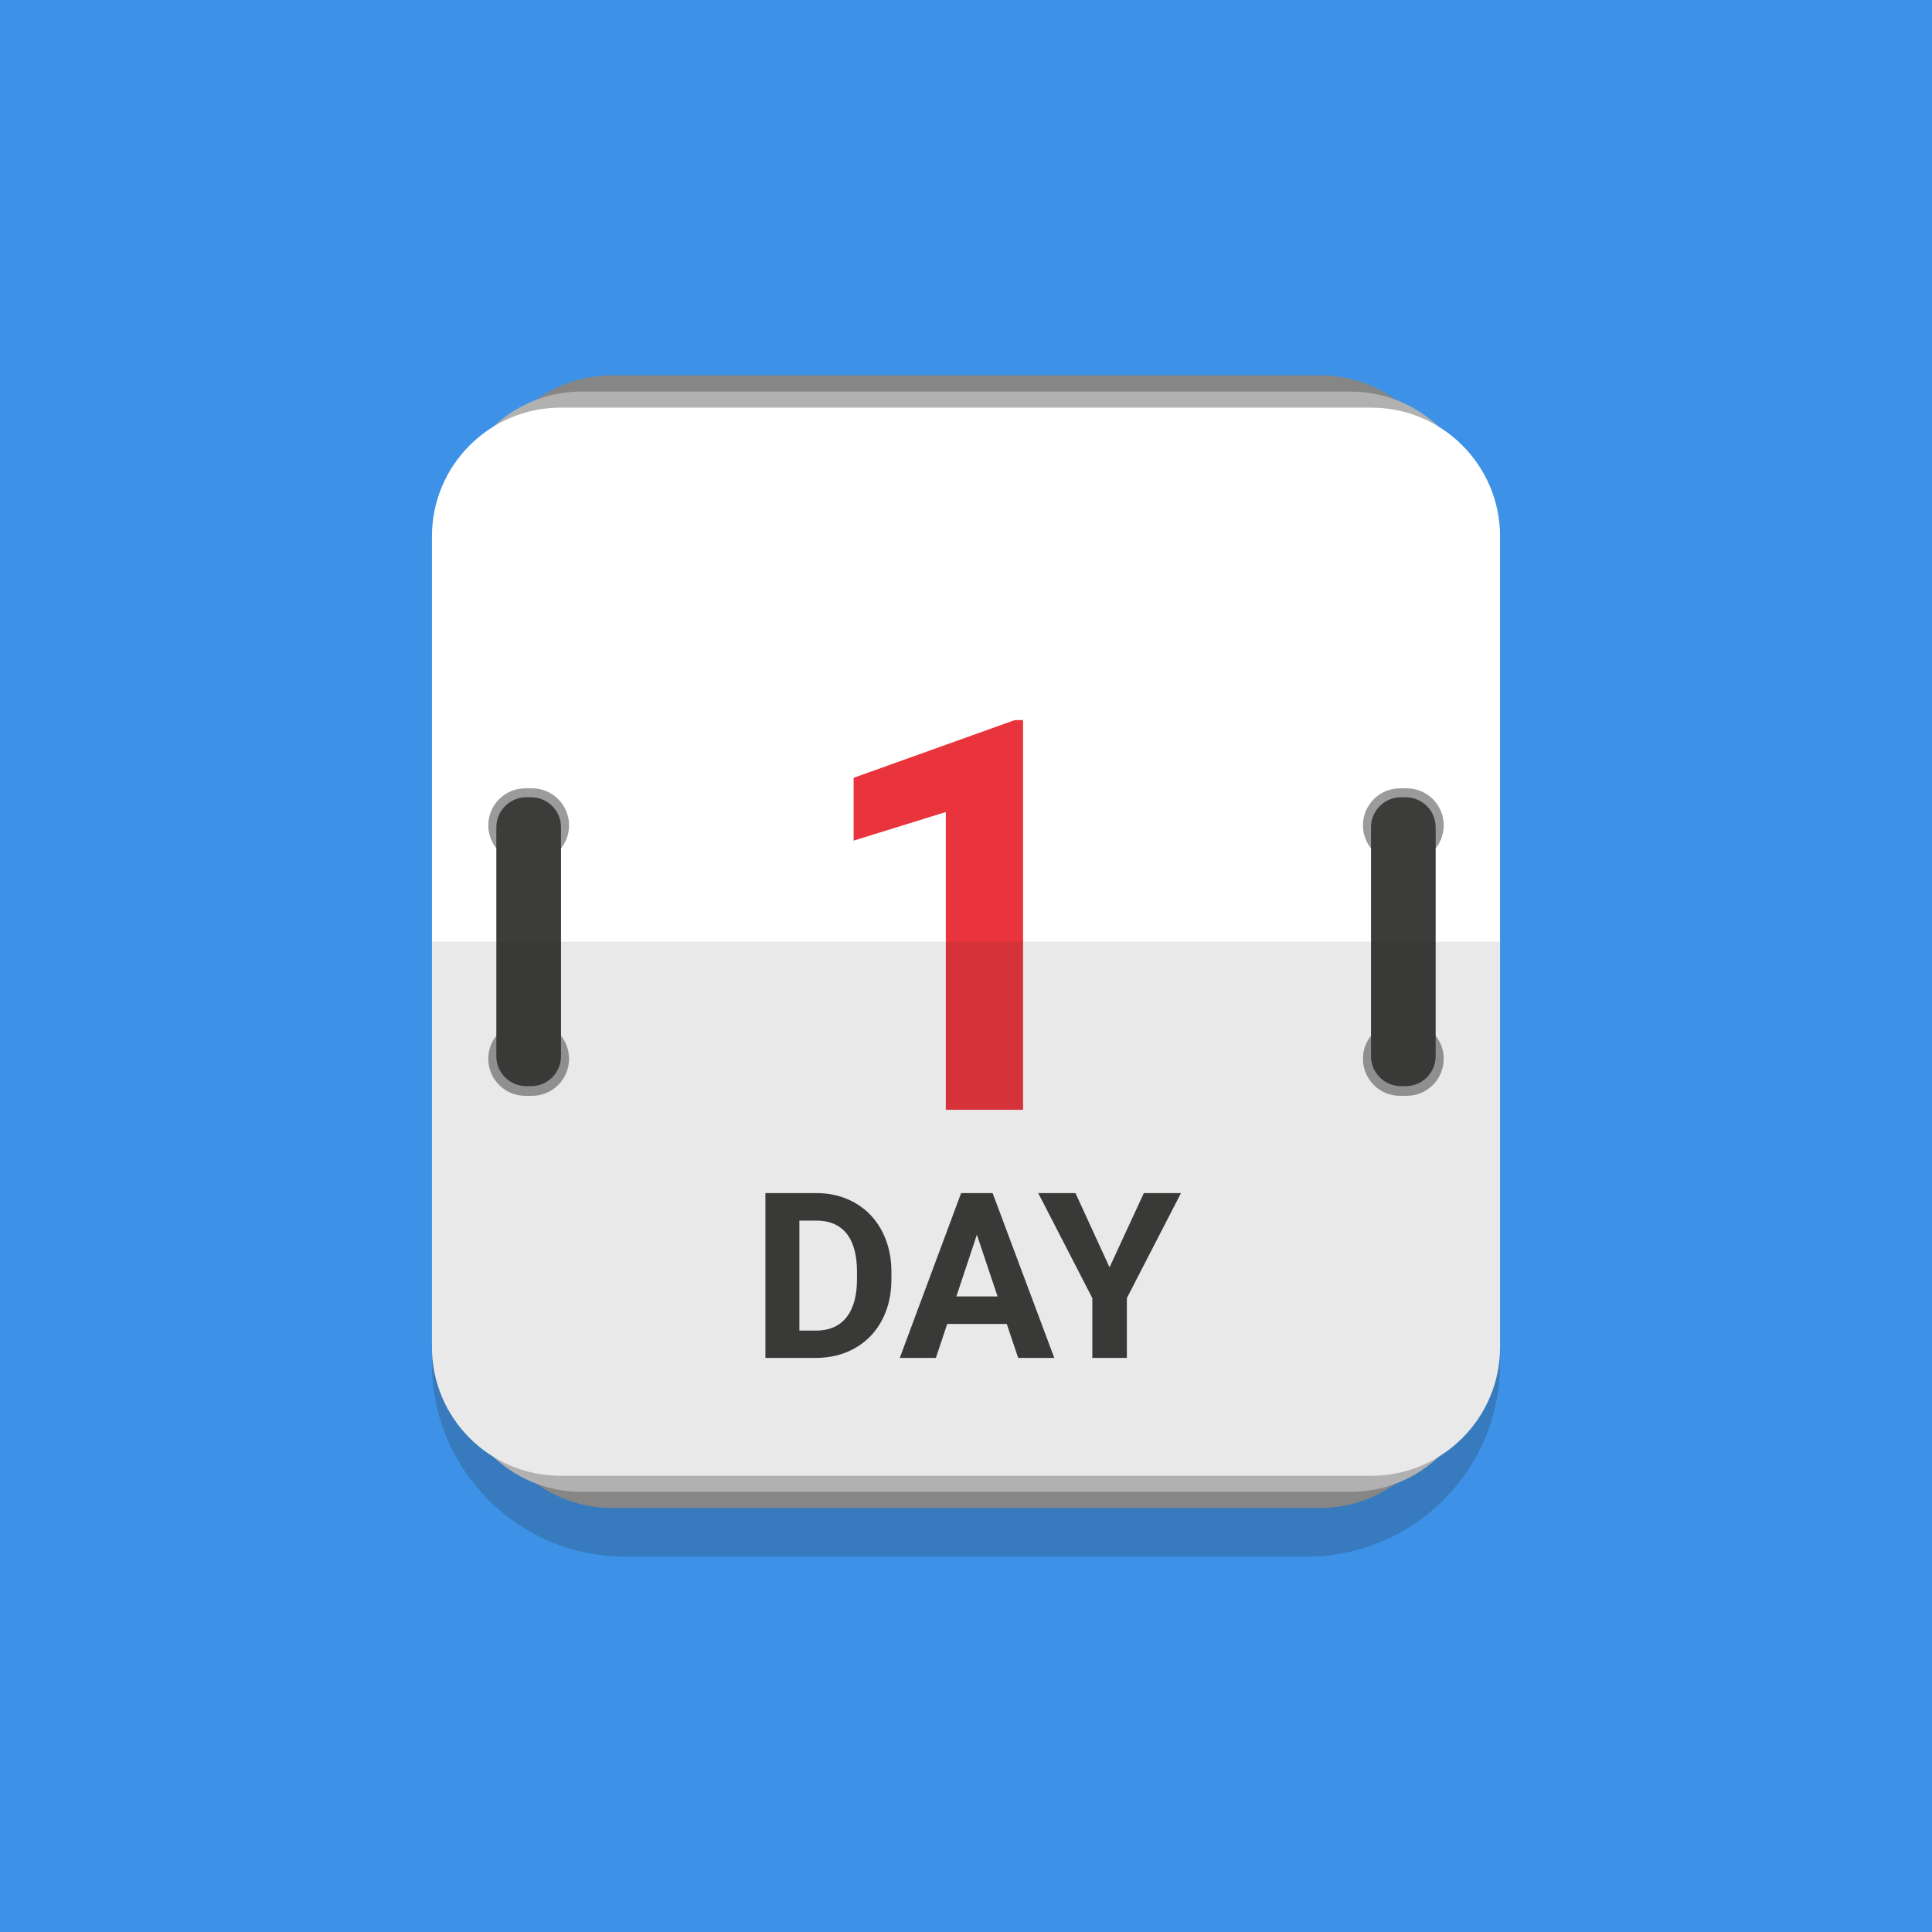
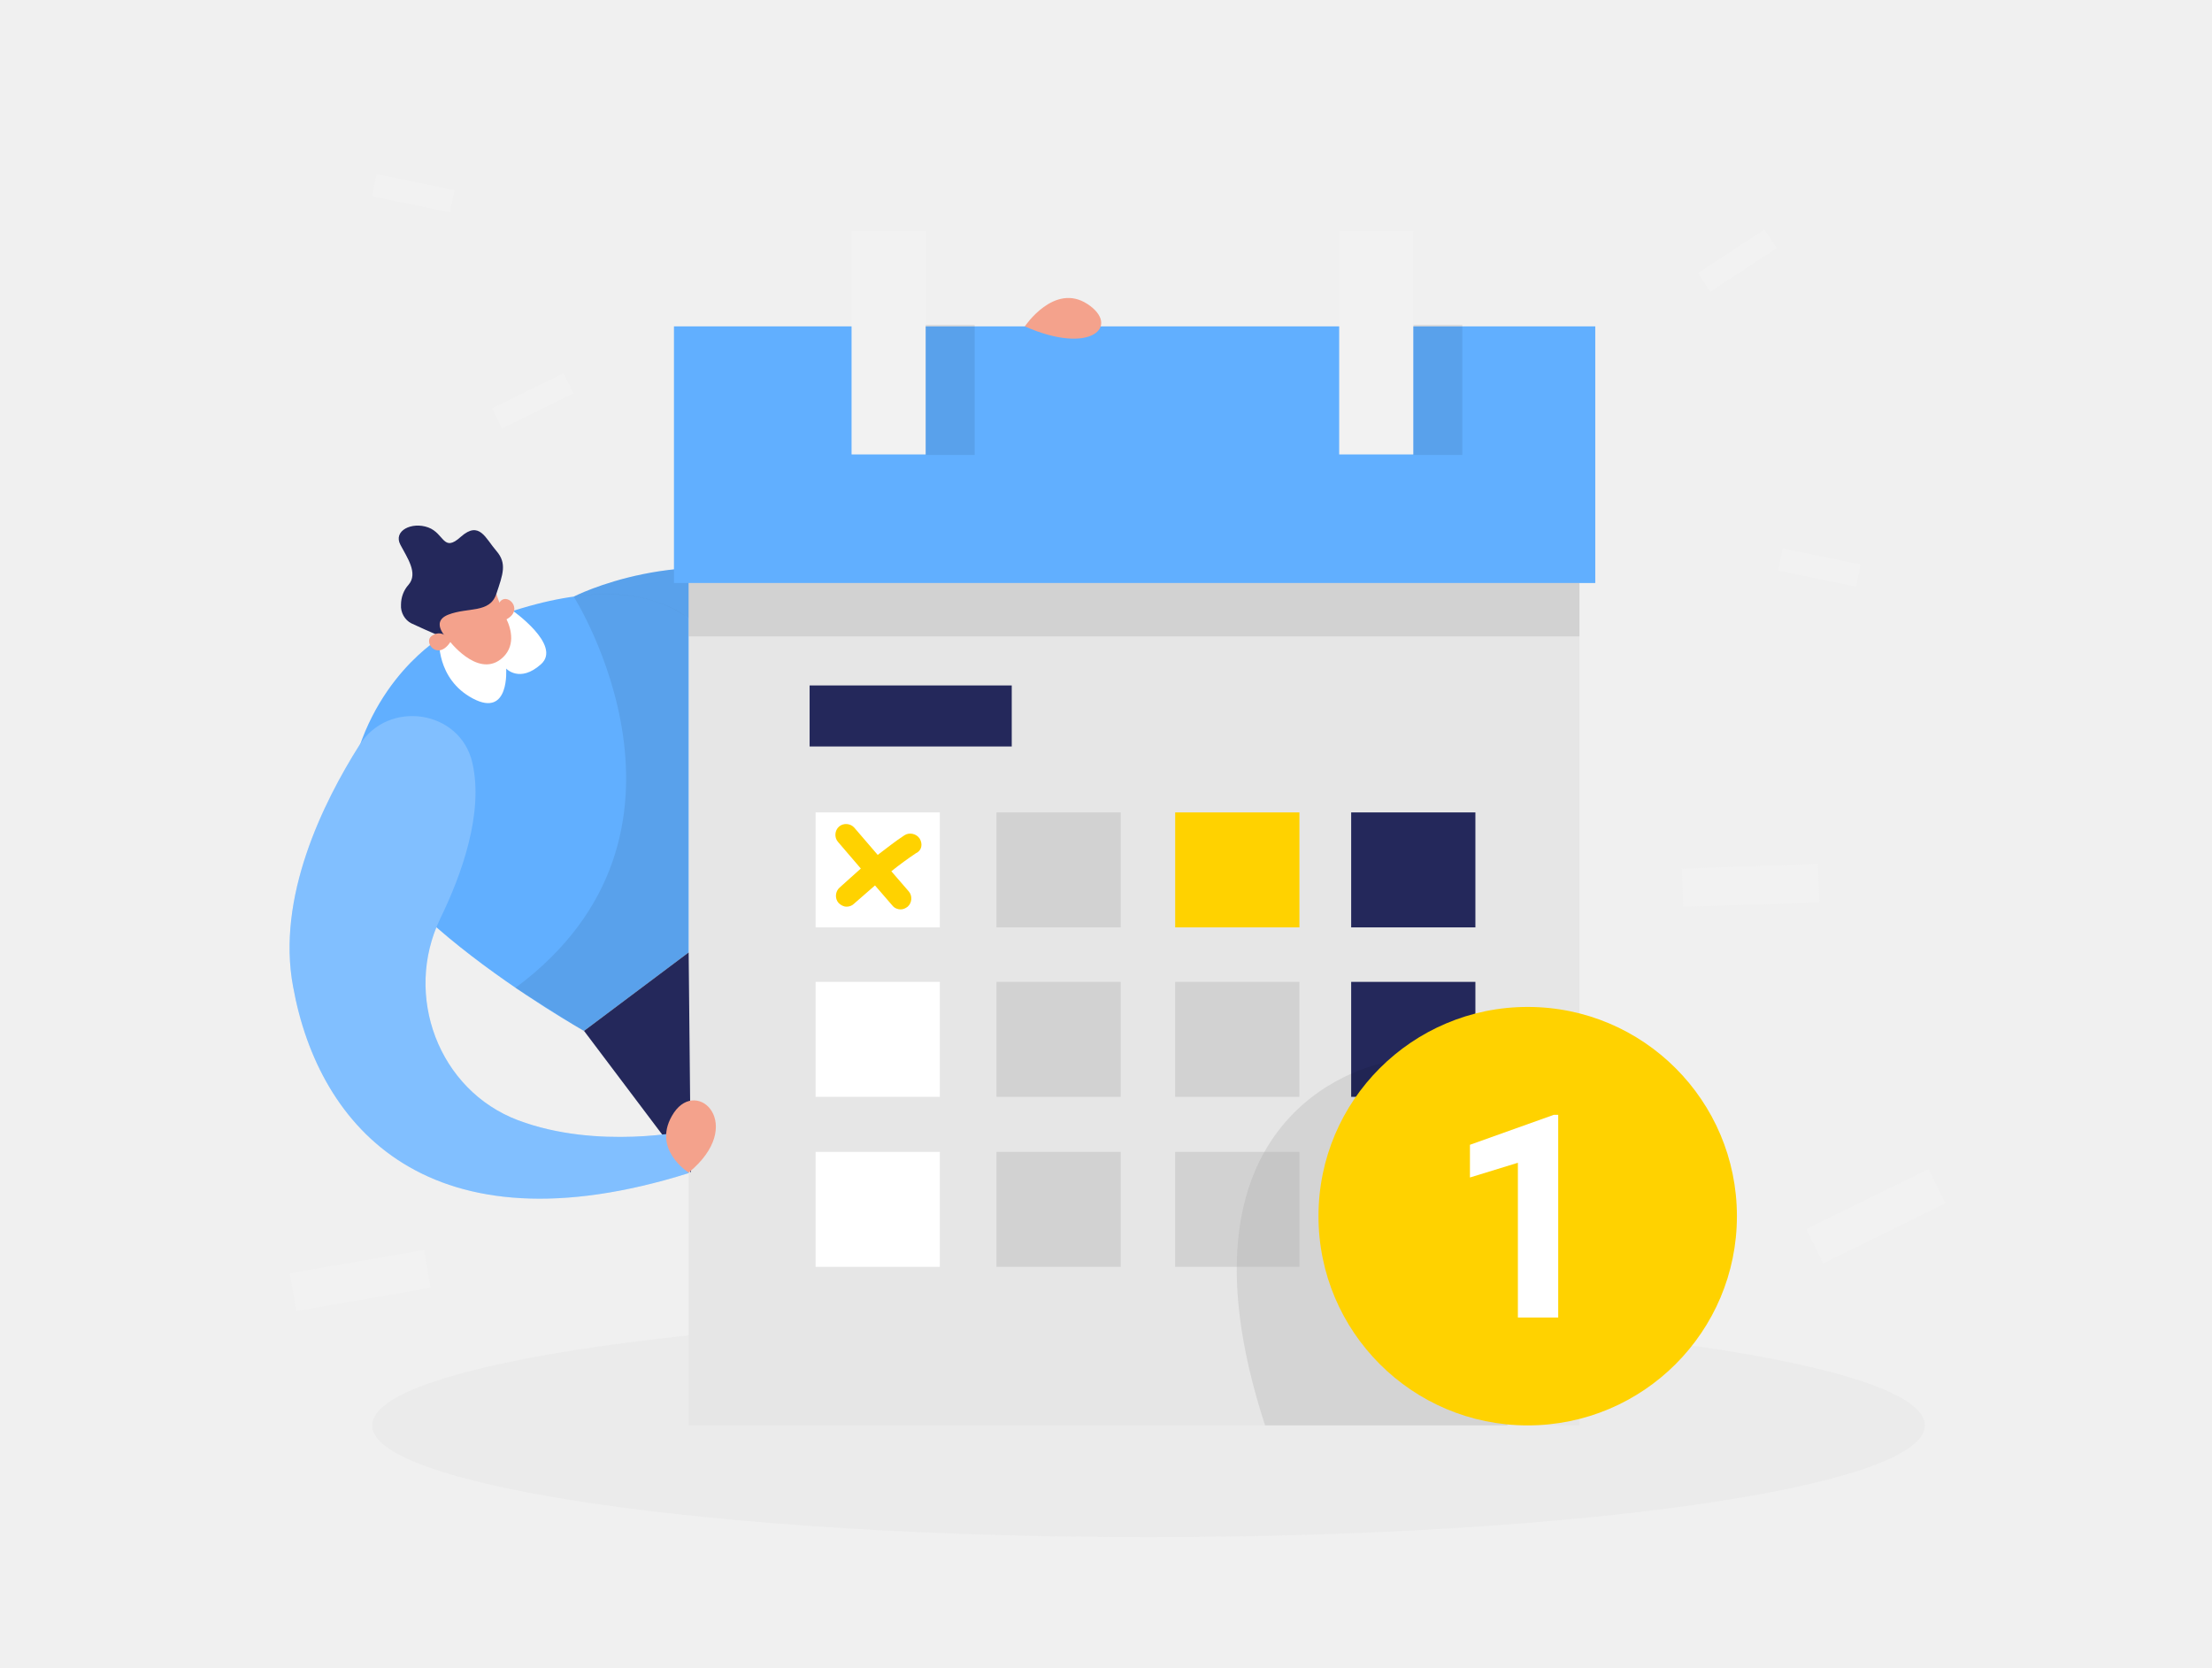
- <svg xmlns="http://www.w3.org/2000/svg" enable-background="new 0 0 600 600" height="600" viewBox="0 0 600 600" width="600">
-   <clipPath id="a">
-     <path d="m0 0h600v600h-600z" />
-   </clipPath>
-   <clipPath id="b">
-     <path d="m0 0h600v600h-600z" />
-   </clipPath>
-   <clipPath id="c">
-     <path d="m134.14 121.599h331.72v361.803h-331.72z" />
-   </clipPath>
-   <clipPath id="d">
-     <path d="m134.14 292.459h331.72v165.86h-331.72z" />
-   </clipPath>
-   <clipPath id="e">
-     <path d="m1220 300c0 165.685-134.314 300-300 300-165.685 0-300-134.315-300-300s134.315-300 300-300c165.686 0 300 134.315 300 300" />
-   </clipPath>
-   <clipPath id="f">
-     <path d="m622.36 2.36h595.279v595.28h-595.279z" />
-   </clipPath>
-   <clipPath id="g">
-     <path d="m584.297 294.003h503.343v359.94h-503.343z" />
-   </clipPath>
-   <clipPath id="h">
-     <path d="m569.92 318.363h503.35v359.94h-503.35z" />
-   </clipPath>
-   <g clip-path="url(#a)">
-     <path clip-path="url(#b)" d="m900 300c0 331.367-268.633 600-600 600-331.372 0-600-268.633-600-600 0-331.372 268.628-600 600-600 331.367 0 600 268.628 600 600" fill="#3d91e6" />
-     <g clip-path="url(#b)" opacity=".2">
-       <path clip-path="url(#c)" d="m405.86 483.401h-211.72c-33.137 0-60-26.862-60-60v-241.802c0-33.137 26.863-60 60-60h211.72c33.137 0 60 26.863 60 60v241.803c0 33.137-26.863 59.999-60 59.999" fill="#1d1d1b" />
-     </g>
-     <path clip-path="url(#b)" d="m450.011 282.458h-300.022v-125.86c0-22.091 17.909-40 40-40h220.021c22.091 0 40 17.909 40 40v125.86z" fill="#868686" />
-     <path clip-path="url(#b)" d="m410.011 468.319h-220.022c-22.091 0-40-17.909-40-40v-271.72c0-22.092 17.909-40 40-40h220.021c22.091 0 40 17.908 40 40v271.721c.001 22.09-17.908 39.999-39.999 39.999" fill="#868686" />
-     <path clip-path="url(#b)" d="m419.36 463.319h-238.72c-22.091 0-40-17.909-40-40v-261.721c0-22.091 17.909-40 40-40h238.72c22.091 0 40 17.909 40 40v261.721c0 22.091-17.909 40-40 40" fill="#b1b1b1" />
-     <path clip-path="url(#b)" d="m425.86 458.318h-251.72c-22.091 0-40-17.908-40-40v-251.72c0-22.091 17.909-40 40-40h251.72c22.091 0 40 17.909 40 40v251.72c0 22.092-17.909 40-40 40" fill="#fff" />
-     <path clip-path="url(#b)" d="m317.722 344.654h-23.989v-92.471l-28.638 8.882v-19.507l50.053-17.93h2.574z" fill="#ea343d" />
-     <path clip-path="url(#b)" d="m237.703 421.71v-51.188h15.75c3.445 0 6.604.592 9.475 1.775 2.871 1.184 5.332 2.848 7.383 4.992 2.05 2.145 3.65 4.717 4.798 7.717 1.149 3 1.723 6.329 1.723 9.984v2.32c0 3.656-.568 6.979-1.705 9.967s-2.742 5.555-4.816 7.699c-2.075 2.145-4.553 3.803-7.436 4.975s-6.059 1.759-9.527 1.759zm10.547-42.646v34.172h5.098c4.172 0 7.347-1.377 9.527-4.131s3.27-6.686 3.27-11.795v-2.391c0-5.203-1.079-9.146-3.235-11.83s-5.308-4.025-9.457-4.025z" fill="#3c3c3b" />
-     <path clip-path="url(#b)" d="m312.656 411.162h-18.493l-3.515 10.547h-11.215l19.055-51.188h9.773l19.16 51.188h-11.215zm-15.644-8.543h12.797l-6.434-19.16z" fill="#3c3c3b" />
-     <path clip-path="url(#b)" d="m344.578 393.584 10.652-23.062h11.532l-16.805 32.625v18.562h-10.723v-18.562l-16.804-32.625h11.566z" fill="#3c3c3b" />
-     <g fill="#9c9b9b">
-       <path clip-path="url(#b)" d="m165.226 267.819h-2.086c-6.352 0-11.5-5.149-11.5-11.5s5.148-11.5 11.5-11.5h2.086c6.351 0 11.5 5.149 11.5 11.5s-5.149 11.5-11.5 11.5" />
-       <path clip-path="url(#b)" d="m165.226 340.319h-2.086c-6.352 0-11.5-5.149-11.5-11.5 0-6.352 5.148-11.5 11.5-11.5h2.086c6.351 0 11.5 5.148 11.5 11.5 0 6.351-5.149 11.5-11.5 11.5" />
-       <path clip-path="url(#b)" d="m436.86 267.819h-2.086c-6.352 0-11.5-5.149-11.5-11.5s5.148-11.5 11.5-11.5h2.086c6.352 0 11.5 5.149 11.5 11.5s-5.148 11.5-11.5 11.5" />
-       <path clip-path="url(#b)" d="m436.86 340.319h-2.086c-6.352 0-11.5-5.149-11.5-11.5 0-6.352 5.148-11.5 11.5-11.5h2.086c6.352 0 11.5 5.148 11.5 11.5 0 6.351-5.148 11.5-11.5 11.5" />
-     </g>
-     <path clip-path="url(#b)" d="m164.908 337.318h-1.451c-5.145 0-9.316-4.171-9.316-9.315v-71.088c0-5.145 4.171-9.316 9.316-9.316h1.451c5.145 0 9.316 4.171 9.316 9.316v71.088c0 5.144-4.171 9.315-9.316 9.315" fill="#3c3c3b" />
-     <path clip-path="url(#b)" d="m436.543 337.318h-1.451c-5.145 0-9.315-4.171-9.315-9.315v-71.088c0-5.145 4.171-9.316 9.315-9.316h1.451c5.145 0 9.316 4.171 9.316 9.316v71.088c0 5.144-4.171 9.315-9.316 9.315" fill="#3c3c3b" />
-     <g clip-path="url(#b)" opacity=".1">
-       <path clip-path="url(#d)" d="m134.14 292.459h331.72v125.859c0 22.092-17.909 40-40 40h-251.72c-22.091 0-40-17.908-40-40z" fill="#1d1d1b" />
-     </g>
-     <g clip-path="url(#b)">
-       <g clip-path="url(#e)">
-         <g clip-path="url(#f)" opacity=".2">
-           <path clip-path="url(#g)" d="m608.888 346.649h454.165v254.649h-454.165z" fill="#1d1d1b" transform="matrix(.9684 -.2496 .2496 .9684 -91.8387 223.6389)" />
-         </g>
-         <path clip-path="url(#f)" d="m614.583 353.338h441.261v238.906h-441.261z" fill="#cee0bd" transform="matrix(.9684 -.2496 .2496 .9684 -91.5676 223.4125)" />
-         <g clip-path="url(#f)" opacity=".2">
-           <path clip-path="url(#h)" d="m594.512 371.009h454.165v254.649h-454.165z" fill="#1d1d1b" transform="matrix(.9684 -.2496 .2496 .9684 -98.3734 220.8218)" />
-         </g>
-         <path clip-path="url(#f)" d="m600.207 377.698h441.261v238.907h-441.261z" fill="#cee0bd" transform="matrix(.9684 -.2496 .2496 .9684 -98.1022 220.5952)" />
-       </g>
-     </g>
+ <svg xmlns="http://www.w3.org/2000/svg" enable-background="new 0 0 406 306" height="306" viewBox="0 0 406 306" width="406">
+   <path d="m105.3 109.5s19.8-10.2 42.1-2.4-21.1 20.3-21.1 20.3z" fill="#61afff" />
+   <path d="m105.3 109.5s19.8-10.2 42.1-2.4-21.1 20.3-21.1 20.3z" fill-opacity=".08" />
+   <path d="m81.2 116.8s-13.6 7.8-17 27.1 43 45.3 43 45.3l28.8-21.6s17.1-75.3-43-55.1z" fill="#61afff" />
+   <ellipse clip-rule="evenodd" cx="210.8" cy="261.6" fill="#e6e6e6" fill-opacity=".45" fill-rule="evenodd" rx="142.5" ry="20.5" />
+   <path clip-rule="evenodd" d="m126.4 73.6h163.5v188h-163.5z" fill="#e6e6e6" fill-rule="evenodd" />
+   <path clip-rule="evenodd" d="m248 180.2h22.8v21.1h-22.8z" fill="#24285b" fill-rule="evenodd" />
+   <path clip-rule="evenodd" d="m248 211.4h22.8v21.1h-22.8z" fill="#a5a5a5" fill-rule="evenodd" />
+   <path d="m254.3 195s-41.6 6.9-22.1 66.6h44.5z" fill-opacity=".08" />
+   <path d="m107.2 189.2 19.6 26-.4-40.4z" fill="#24285b" />
+   <g clip-rule="evenodd" fill-rule="evenodd">
+     <path d="m123.7 59.9h169.1v47.1h-169.1z" fill="#61afff" />
+     <circle cx="280.4" cy="223.2" fill="#ffd200" r="38.4" />
+     <path d="m156.3 42.4h13.6v41h-13.6z" fill="#f2f2f2" />
+     <path d="m169.9 59.6h9v23.9h-9z" fill-opacity=".08" />
+     <path d="m259.4 59.6h9v23.9h-9z" fill-opacity=".08" />
+     <path d="m245.8 42.4h13.6v41h-13.6z" fill="#f2f2f2" />
+     <path d="m148.6 125.8h37.1v11.2h-37.1z" fill="#24285b" />
+     <path d="m149.7 149.1h22.8v21.1h-22.8z" fill="#fff" />
+     <path d="m182.9 149.1h22.8v21.1h-22.8z" fill="#a5a5a5" fill-opacity=".32" />
+     <path d="m215.7 149.1h22.8v21.1h-22.8z" fill="#ffd200" />
+     <path d="m248 149.1h22.8v21.1h-22.8z" fill="#24285b" />
  </g>
+   <path d="m80.6 117.2s-.6 7.4 6.2 11 6.1-5.5 6.1-5.5 2.5 2.7 6.4-.8-5.3-9.9-5.3-9.9z" fill="#fff" />
+   <path clip-rule="evenodd" d="m149.7 180.2h22.8v21.1h-22.8z" fill="#fff" fill-rule="evenodd" />
+   <path clip-rule="evenodd" d="m182.9 180.2h22.8v21.1h-22.8z" fill="#a5a5a5" fill-opacity=".32" fill-rule="evenodd" />
+   <path clip-rule="evenodd" d="m215.7 180.2h22.8v21.1h-22.8z" fill="#a5a5a5" fill-opacity=".32" fill-rule="evenodd" />
+   <path clip-rule="evenodd" d="m149.7 211.4h22.8v21.1h-22.8z" fill="#fff" fill-rule="evenodd" />
+   <path clip-rule="evenodd" d="m182.9 211.4h22.8v21.1h-22.8z" fill="#a5a5a5" fill-opacity=".32" fill-rule="evenodd" />
+   <path clip-rule="evenodd" d="m215.7 211.4h22.8v21.1h-22.8z" fill="#a5a5a5" fill-opacity=".32" fill-rule="evenodd" />
+   <path d="m91.1 109c.5 1.5 1.1 3.1 1.8 4.5 1 2 1.8 5.3-1 7.5-4.4 3.4-9.6-3.6-9.6-3.6s-6.7-5.6-2-9.3c4.3-3.2 8.4-6.2 10.8.9z" fill="#f4a28c" />
+   <path d="m75 107.3c-.9 1-1.4 2.3-1.4 3.7-.1 1.4.7 2.8 1.9 3.4 3.2 1.5 6.8 3 6.8 3s-3.6-3.2 0-4.6 7.6-.2 8.8-3.8 2-5.6 0-7.9-3.1-5.6-6.5-2.6c-3.3 3-3-.6-6-1.7s-6.5.6-5.1 3.2c1.2 2.3 3.3 5.2 1.5 7.3z" fill="#24285b" />
+   <path d="m86.7 140c-2.2-9.7-15.4-11.7-20.7-3.3-6.7 10.6-15.3 28-12.2 44.4 4.7 26 25.1 49.1 72.6 34.2v-7.8s-16.7 3.6-31.3-1.9-21.1-22.9-14.3-37c4-8.2 8-19.5 5.9-28.6z" fill="#61afff" />
+   <path d="m86.7 140c-2.2-9.7-15.4-11.7-20.7-3.3-6.7 10.6-15.3 28-12.2 44.4 4.7 26 25.1 49.1 72.6 34.2v-7.8s-16.7 3.6-31.3-1.9-21.1-22.9-14.3-37c4-8.2 8-19.5 5.9-28.6z" fill="#fff" fill-opacity=".2" />
+   <path d="m126.4 215.2s-7.1-4.4-2.7-11c4.4-6.5 13.3 2.3 2.7 11z" fill="#f4a28c" />
+   <path clip-rule="evenodd" d="m126.4 107h163.5v9.8h-163.5z" fill="#a5a5a5" fill-opacity=".32" fill-rule="evenodd" />
+   <path d="m82.8 117.6s-1.5-2.2-3.4-1c-2 1.1 1 5 3.4 1z" fill="#f4a28c" />
+   <path d="m92.2 114s-1.8-1.9-.4-3.6c1.5-1.8 4.8 2 .4 3.6z" fill="#f4a28c" />
+   <path d="m188.1 59.9s5.4-8.1 11.5-4.1.7 9.5-11.5 4.1z" fill="#f4a28c" />
+   <path d="m105.3 109.5s27.6 43.4-10.7 71.8l12.6 8 19.1-14.4v-61.4c.1-.1-7-6.2-21-4z" fill-opacity=".08" />
+   <path d="m286 241.8h-7.4v-28.4l-8.8 2.7v-6l15.4-5.5h.8z" fill="#fff" />
+   <path clip-rule="evenodd" d="m53.6 231.5h25v7h-25z" fill="#f2f2f2" fill-rule="evenodd" transform="matrix(-.9852996 .1711025 -.1711025 -.9852996 171.4483 455.2432)" />
+   <path clip-rule="evenodd" d="m331.8 219.7h25v7h-25z" fill="#f2f2f2" fill-rule="evenodd" transform="matrix(-.8974989 .4410023 -.4410023 -.8974989 751.7402 271.6914)" />
+   <path clip-rule="evenodd" d="m90.5 71.5h14.6v4.1h-14.6z" fill="#f2f2f2" fill-rule="evenodd" transform="matrix(-.8974989 .4410023 -.4410023 -.8974989 217.9917 96.45189)" />
+   <path clip-rule="evenodd" d="m73.8 28.2h4.1v14.6h-4.1z" fill="#f2f2f2" fill-rule="evenodd" transform="matrix(-.2018975 .9794005 -.9794005 -.2018975 125.9327 -31.66322)" />
+   <path clip-rule="evenodd" d="m331.9 96.8h4.1v14.6h-4.1z" fill="#f2f2f2" fill-rule="evenodd" transform="matrix(-.2018975 .9794005 -.9794005 -.2018975 503.3184 -201.8911)" />
+   <path clip-rule="evenodd" d="m311.6 45.8h14.6v4.1h-14.6z" fill="#f2f2f2" fill-rule="evenodd" transform="matrix(-.8360986 .5486021 -.5486021 -.8360986 611.7591 -87.11103)" />
+   <path clip-rule="evenodd" d="m308.8 159h25v7h-25z" fill="#f2f2f2" fill-rule="evenodd" transform="matrix(-.9994999 .03315793 -.03315793 -.9994999 647.8426 314.2751)" />
+   <path d="m168.8 153.9c-.6-.9-1.9-1.2-2.8-.6-1.7 1.1-3.3 2.4-4.9 3.6l-4.3-5c-.7-.8-2-.9-2.8-.2s-.9 2-.2 2.8l4.2 4.9c-1.3 1.2-2.6 2.3-3.9 3.5-.8.7-.9 2-.2 2.8.4.4.9.7 1.5.7.5 0 1-.2 1.3-.5 1.3-1.1 2.6-2.3 3.9-3.4l3.2 3.7c.4.5 1 .7 1.5.7s.9-.2 1.3-.5c.8-.7.9-2 .2-2.8l-3.2-3.7c1.5-1.2 3-2.3 4.5-3.3 1.1-.5 1.3-1.7.7-2.7z" fill="#ffd200" />
</svg>
